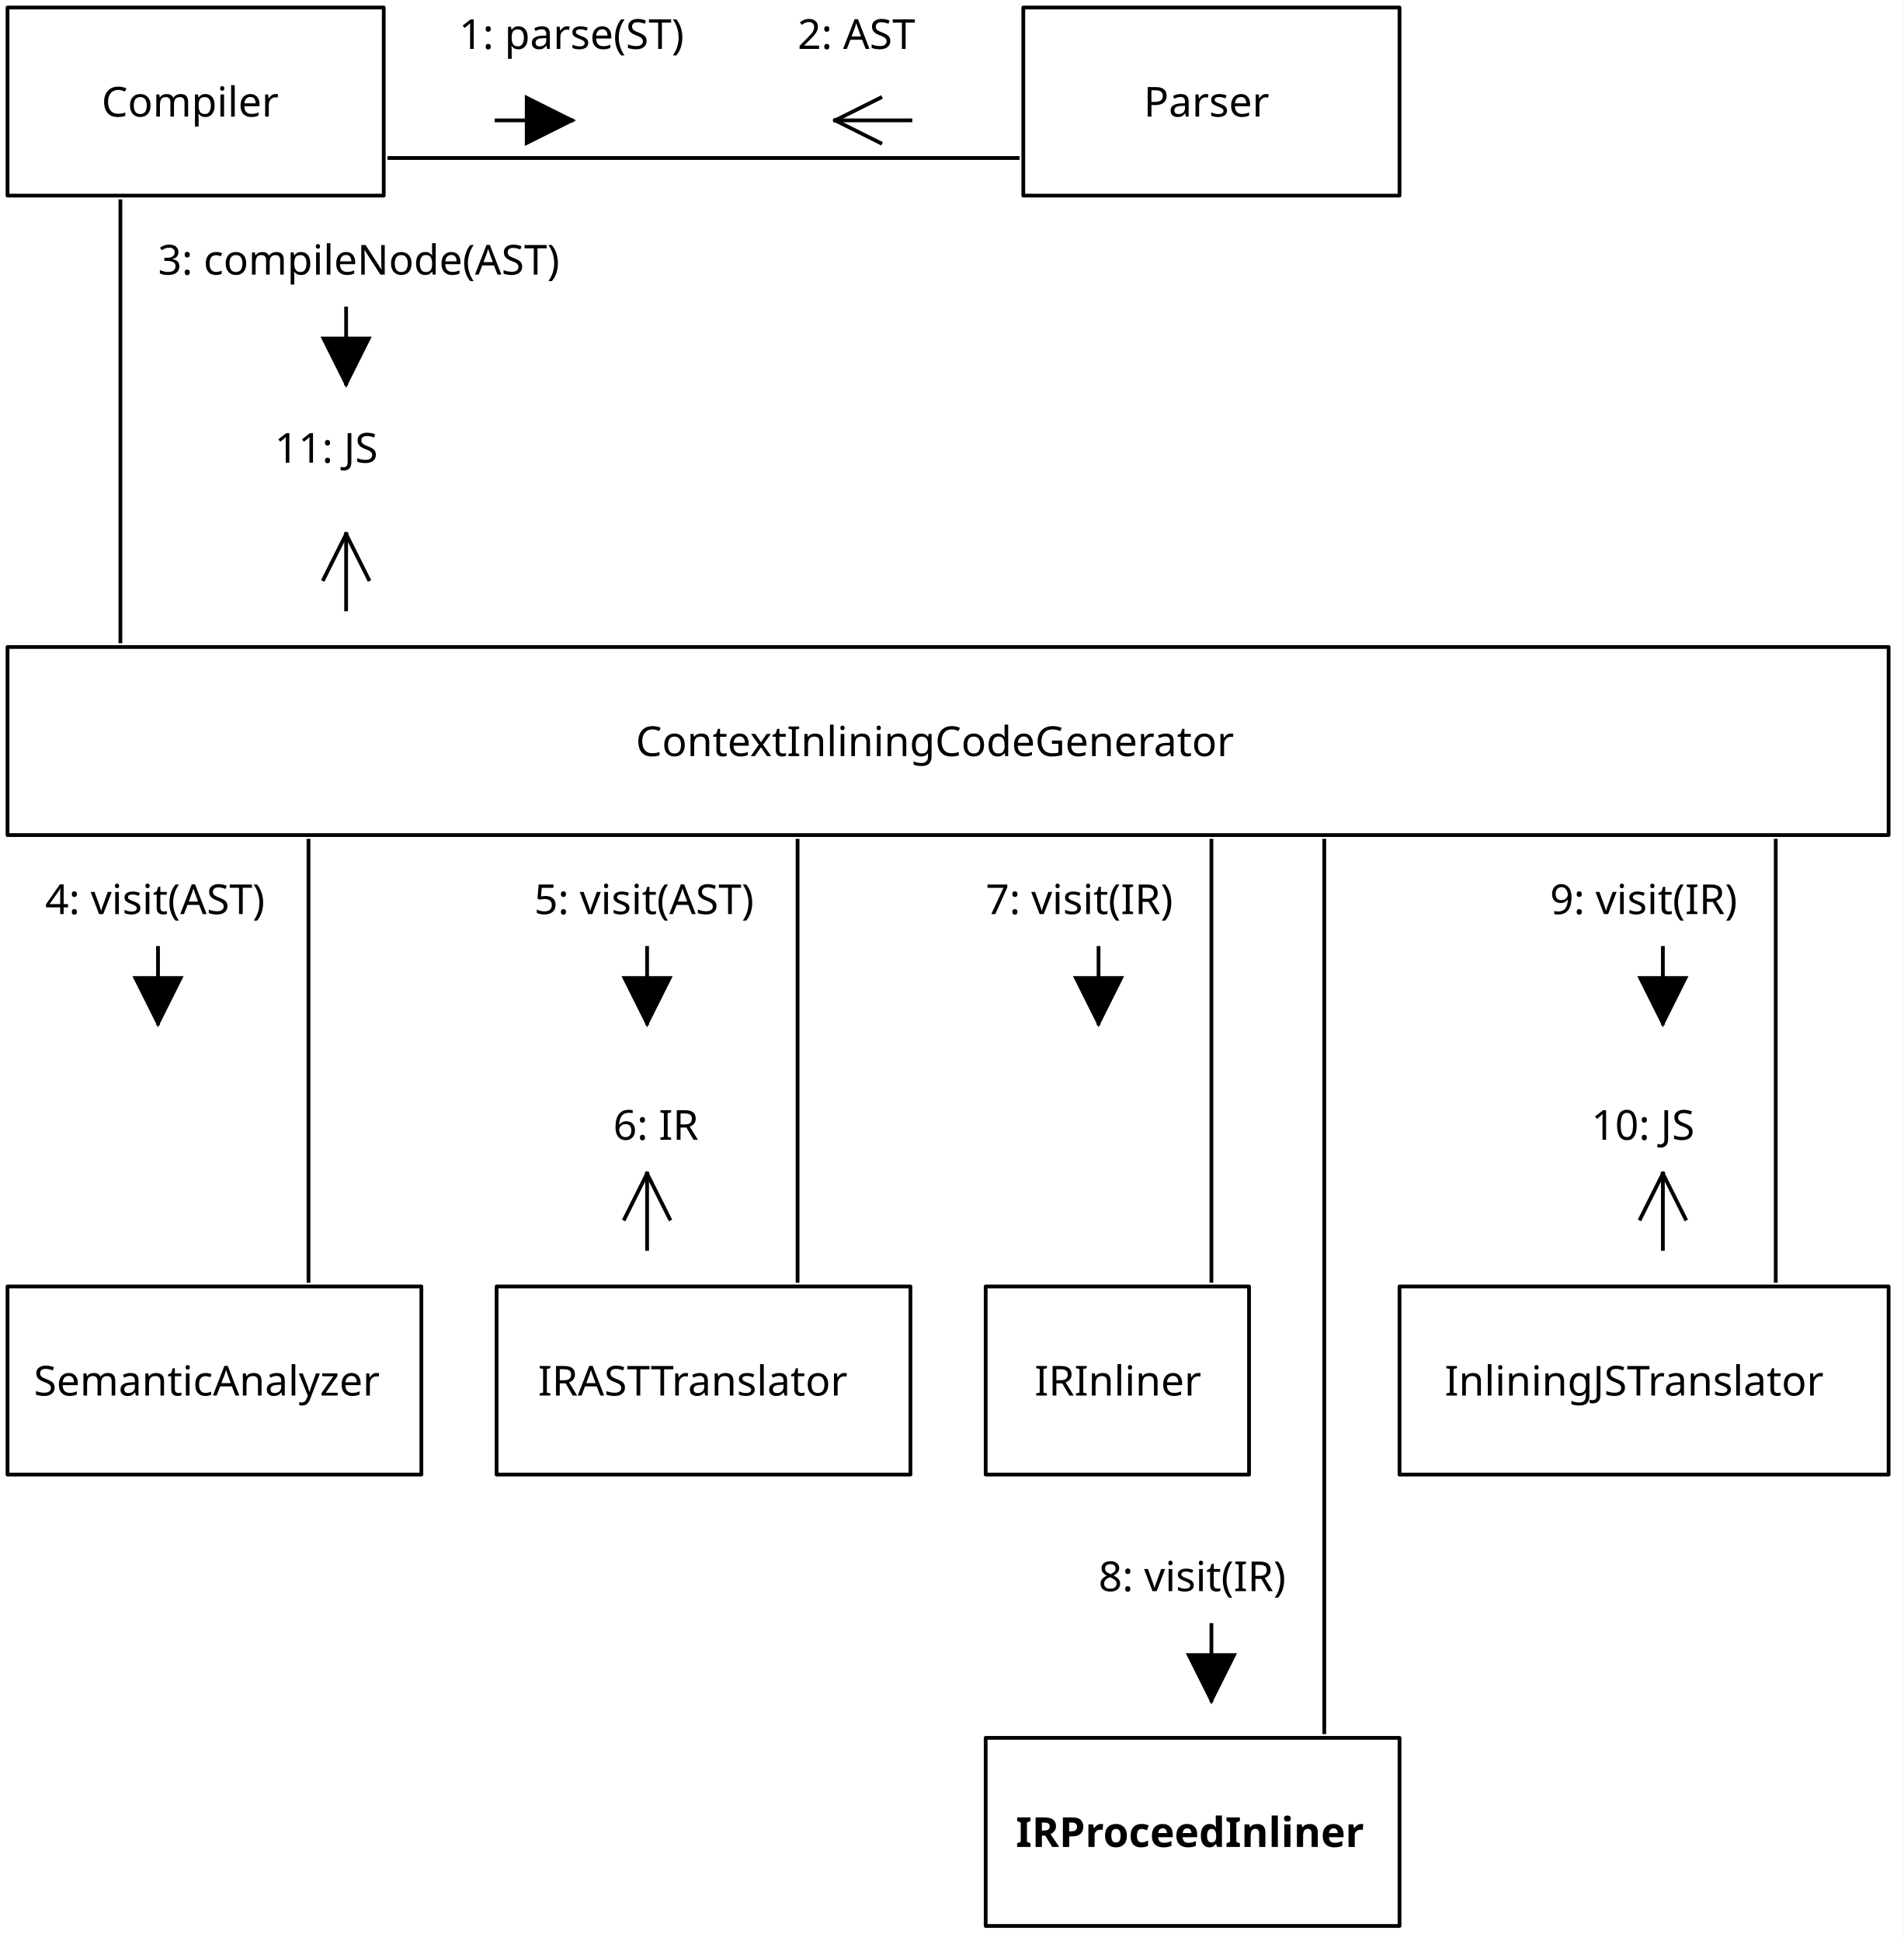
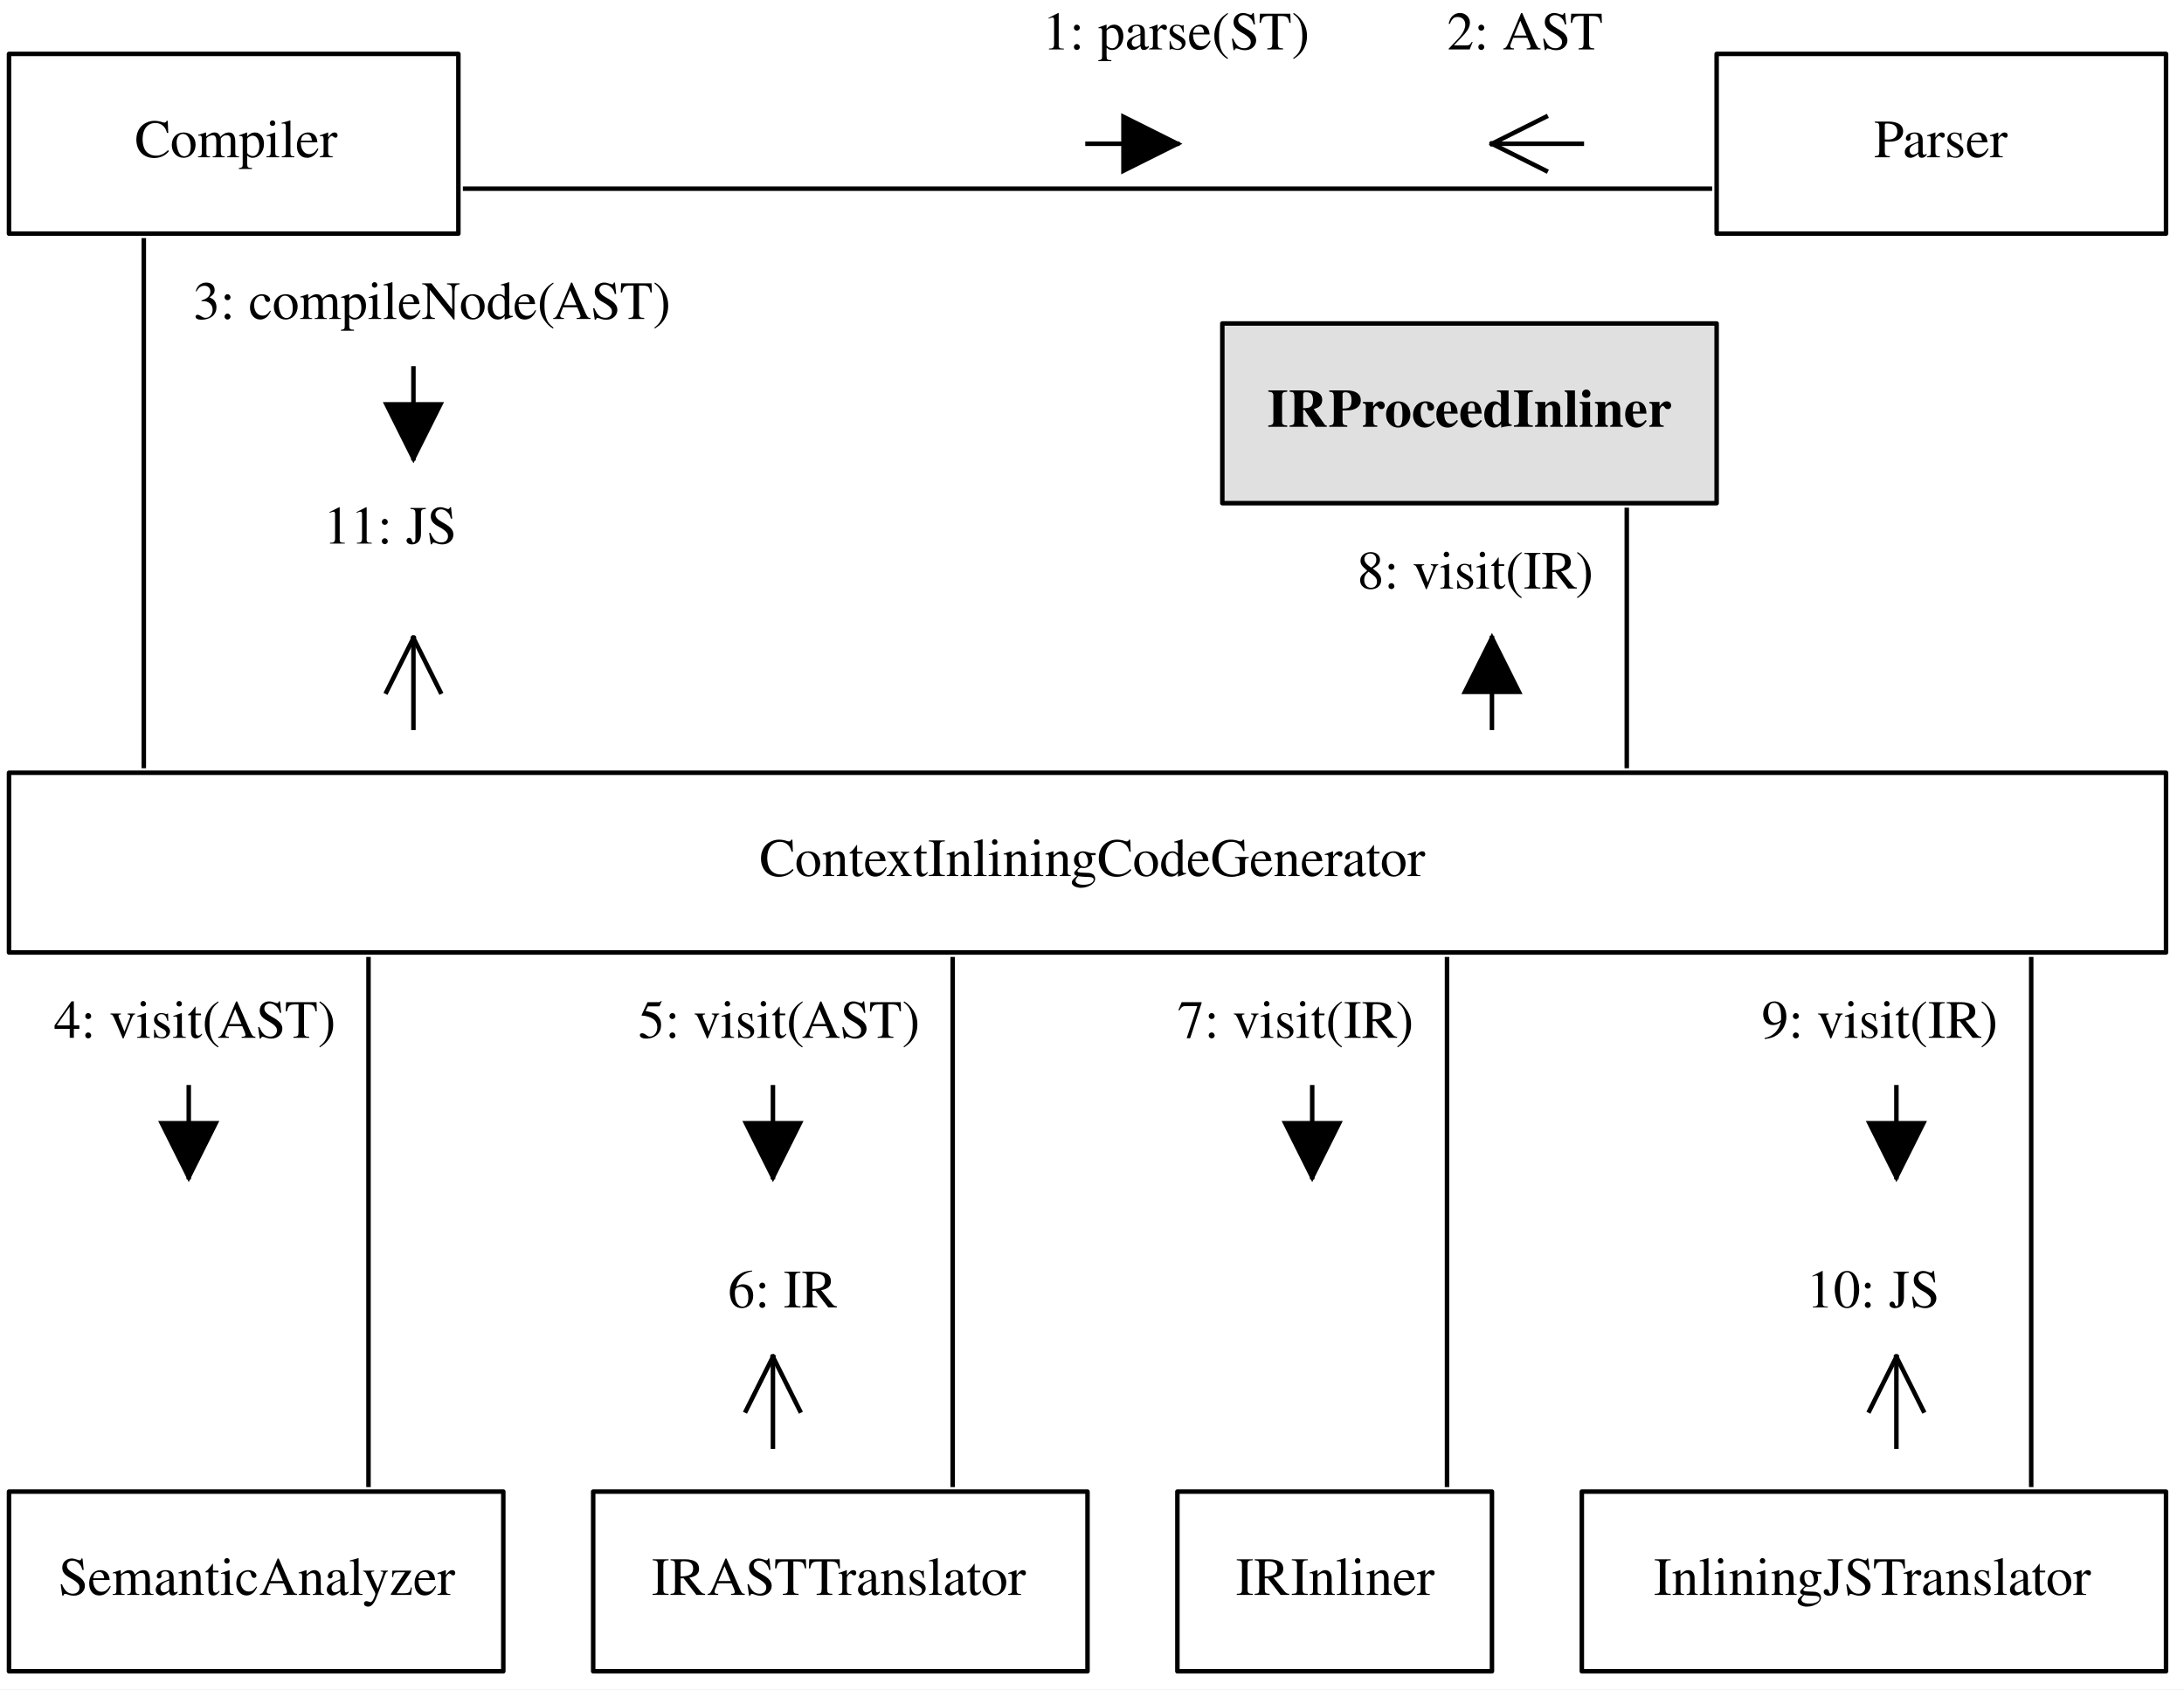
- <svg xmlns="http://www.w3.org/2000/svg" fill-opacity="0" color-rendering="auto" color-interpolation="auto" stroke="rgb(0,0,0)" text-rendering="auto" stroke-linecap="square" width="506" stroke-miterlimit="10" stroke-opacity="0" shape-rendering="auto" fill="rgb(0,0,0)" stroke-dasharray="none" font-weight="normal" stroke-width="1" height="516" font-family="'Dialog'" font-style="normal" stroke-linejoin="miter" font-size="12" stroke-dashoffset="0" image-rendering="auto" id="svg4417" version="1.1">
+ <svg xmlns="http://www.w3.org/2000/svg" fill-opacity="0" color-rendering="auto" color-interpolation="auto" stroke="rgb(0,0,0)" text-rendering="auto" stroke-linecap="square" width="486" stroke-miterlimit="10" stroke-opacity="0" shape-rendering="auto" fill="rgb(0,0,0)" stroke-dasharray="none" font-weight="normal" stroke-width="1" height="376" font-family="'Dialog'" font-style="normal" stroke-linejoin="miter" font-size="12" stroke-dashoffset="0" image-rendering="auto" id="svg5326" version="1.1">
  <defs id="genericDefs">
    <defs id="defs1">
      <clipPath id="clipPath1" clipPathUnits="userSpaceOnUse">
-         <path id="path4424" d="M-7 -7 L111 -7 L111 61 L-7 61 L-7 -7 Z" />
+         <path id="path5333" d="M-7 -7 L111 -7 L111 51 L-7 51 L-7 -7 Z" />
      </clipPath>
      <clipPath id="clipPath2" clipPathUnits="userSpaceOnUse">
-         <path id="path4427" d="M0 0 L100 0 L100 50 L0 50 L0 0 Z" />
+         <path id="path5336" d="M0 0 L100 0 L100 40 L0 40 L0 0 Z" />
      </clipPath>
      <clipPath id="clipPath3" clipPathUnits="userSpaceOnUse">
-         <path id="path4430" d="M-7 -7 L71 -7 L71 71 L-7 71 L-7 -7 Z" />
+         <path id="path5339" d="M-7 -7 L71 -7 L71 71 L-7 71 L-7 -7 Z" />
      </clipPath>
      <clipPath id="clipPath4" clipPathUnits="userSpaceOnUse">
-         <path id="path4433" d="M-27 -27 L51 -27 L51 51 L-27 51 L-27 -27 Z" />
+         <path id="path5342" d="M-27 -27 L51 -27 L51 51 L-27 51 L-27 -27 Z" />
      </clipPath>
      <clipPath id="clipPath5" clipPathUnits="userSpaceOnUse">
-         <path id="path4436" d="M-7 -7 L511 -7 L511 61 L-7 61 L-7 -7 Z" />
+         <path id="path5345" d="M-7 -7 L491 -7 L491 51 L-7 51 L-7 -7 Z" />
      </clipPath>
      <clipPath id="clipPath6" clipPathUnits="userSpaceOnUse">
-         <path id="path4439" d="M0 0 L500 0 L500 50 L0 50 L0 0 Z" />
+         <path id="path5348" d="M0 0 L480 0 L480 40 L0 40 L0 0 Z" />
      </clipPath>
      <clipPath id="clipPath7" clipPathUnits="userSpaceOnUse">
-         <path id="path4442" d="M-7 -7 L121 -7 L121 61 L-7 61 L-7 -7 Z" />
+         <path id="path5351" d="M-7 -7 L121 -7 L121 51 L-7 51 L-7 -7 Z" />
      </clipPath>
      <clipPath id="clipPath8" clipPathUnits="userSpaceOnUse">
-         <path id="path4445" d="M0 0 L110 0 L110 50 L0 50 L0 0 Z" />
+         <path id="path5354" d="M0 0 L110 0 L110 40 L0 40 L0 0 Z" />
      </clipPath>
      <clipPath id="clipPath9" clipPathUnits="userSpaceOnUse">
-         <path id="path4448" d="M-7 -7 L81 -7 L81 61 L-7 61 L-7 -7 Z" />
+         <path id="path5357" d="M-7 -7 L81 -7 L81 51 L-7 51 L-7 -7 Z" />
      </clipPath>
      <clipPath id="clipPath10" clipPathUnits="userSpaceOnUse">
-         <path id="path4451" d="M0 0 L70 0 L70 50 L0 50 L0 0 Z" />
+         <path id="path5360" d="M0 0 L70 0 L70 40 L0 40 L0 0 Z" />
      </clipPath>
      <clipPath id="clipPath11" clipPathUnits="userSpaceOnUse">
-         <path id="path4454" d="M-7 -7 L141 -7 L141 61 L-7 61 L-7 -7 Z" />
+         <path id="path5363" d="M-7 -7 L141 -7 L141 51 L-7 51 L-7 -7 Z" />
      </clipPath>
      <clipPath id="clipPath12" clipPathUnits="userSpaceOnUse">
-         <path id="path4457" d="M0 0 L130 0 L130 50 L0 50 L0 0 Z" />
+         <path id="path5366" d="M0 0 L130 0 L130 40 L0 40 L0 0 Z" />
      </clipPath>
      <clipPath id="clipPath13" clipPathUnits="userSpaceOnUse">
-         <path id="path4460" d="M-84 -14 L168 -14 L168 28 L-84 28 L-84 -14 Z" />
+         <path id="path5369" d="M-80 -12 L160 -12 L160 24 L-80 24 L-80 -12 Z" />
      </clipPath>
      <clipPath id="clipPath14" clipPathUnits="userSpaceOnUse">
-         <path id="path4463" d="M-55 -14 L110 -14 L110 28 L-55 28 L-55 -14 Z" />
+         <path id="path5372" d="M-56 -12 L112 -12 L112 24 L-56 24 L-56 -12 Z" />
      </clipPath>
      <clipPath id="clipPath15" clipPathUnits="userSpaceOnUse">
-         <path id="path4466" d="M-132 -14 L264 -14 L264 28 L-132 28 L-132 -14 Z" />
+         <path id="path5375" d="M-128 -12 L256 -12 L256 24 L-128 24 L-128 -12 Z" />
      </clipPath>
      <clipPath id="clipPath16" clipPathUnits="userSpaceOnUse">
-         <path id="path4469" d="M-45 -14 L90 -14 L90 28 L-45 28 L-45 -14 Z" />
+         <path id="path5378" d="M-84 -12 L168 -12 L168 24 L-84 24 L-84 -12 Z" />
      </clipPath>
      <clipPath id="clipPath17" clipPathUnits="userSpaceOnUse">
-         <path id="path4472" d="M-73 -14 L146 -14 L146 28 L-73 28 L-73 -14 Z" />
+         <path id="path5381" d="M-45 -12 L90 -12 L90 24 L-45 24 L-45 -12 Z" />
      </clipPath>
      <clipPath id="clipPath18" clipPathUnits="userSpaceOnUse">
-         <path id="path4475" d="M-51 -14 L102 -14 L102 28 L-51 28 L-51 -14 Z" />
+         <path id="path5384" d="M-73 -12 L146 -12 L146 24 L-73 24 L-73 -12 Z" />
      </clipPath>
      <clipPath id="clipPath19" clipPathUnits="userSpaceOnUse">
-         <path id="path4478" d="M0 0 L272 0 L272 104 L0 104 L0 0 Z" />
+         <path id="path5387" d="M-50 -12 L100 -12 L100 24 L-50 24 L-50 -12 Z" />
      </clipPath>
      <clipPath id="clipPath20" clipPathUnits="userSpaceOnUse">
-         <path id="path4481" d="M0 0 L104 0 L104 222 L0 222 L0 0 Z" />
+         <path id="path5390" d="M0 0 L382 0 L382 104 L0 104 L0 0 Z" />
      </clipPath>
      <clipPath id="clipPath21" clipPathUnits="userSpaceOnUse">
-         <path id="path4484" d="M0 0 L104 0 L104 342 L0 342 L0 0 Z" />
+         <path id="path5393" d="M0 0 L104 0 L104 222 L0 222 L0 0 Z" />
+       </clipPath>
+       <clipPath id="clipPath22" clipPathUnits="userSpaceOnUse">
+         <path id="path5396" d="M0 0 L104 0 L104 162 L0 162 L0 0 Z" />
      </clipPath>
    </defs>
  </defs>
-   <g style="fill:#ffffff;fill-opacity:1;stroke:#ffffff;stroke-opacity:1" id="g4486" text-rendering="geometricPrecision">
-     <rect style="stroke:none" id="rect4488" y="0" height="516" width="506" x="0" />
-   </g>
-   <g style="font-size:11px;fill:#ffffff;fill-opacity:1;stroke:#ffffff;stroke-opacity:1;font-family:sans-serif" id="g4490" text-rendering="geometricPrecision" transform="translate(2,2)" font-size="11">
-     <rect style="stroke:none" id="rect4492" clip-path="url(#clipPath1)" y="0" height="50" width="100" x="0" />
-   </g>
-   <g style="font-size:11px;fill:#000000;fill-opacity:1;stroke:#000000;stroke-linecap:butt;stroke-linejoin:round;stroke-miterlimit:0;stroke-opacity:1;font-family:sans-serif" id="g4494" stroke-miterlimit="0" text-rendering="geometricPrecision" transform="translate(2,2)" font-size="11">
-     <rect style="fill:none" id="rect4496" clip-path="url(#clipPath1)" y="0" height="50" width="100" x="0" />
-   </g>
-   <g style="font-size:11px;fill:#000000;fill-opacity:1;stroke:#000000;stroke-opacity:1;font-family:sans-serif" id="g4498" text-rendering="geometricPrecision" transform="translate(2,2)" font-size="11">
-     <text style="stroke:none" id="text4500" clip-path="url(#clipPath2)" y="29" xml:space="preserve" x="25">Compiler</text>
-   </g>
-   <g style="font-size:11px;fill:#ffffff;fill-opacity:1;stroke:#ffffff;stroke-opacity:1;font-family:sans-serif" id="g4502" text-rendering="geometricPrecision" transform="translate(272,2)" font-size="11">
-     <rect style="stroke:none" id="rect4504" clip-path="url(#clipPath1)" y="0" height="50" width="100" x="0" />
-   </g>
-   <g style="font-size:11px;fill:#000000;fill-opacity:1;stroke:#000000;stroke-linecap:butt;stroke-linejoin:round;stroke-miterlimit:0;stroke-opacity:1;font-family:sans-serif" id="g4506" stroke-miterlimit="0" text-rendering="geometricPrecision" transform="translate(272,2)" font-size="11">
-     <rect style="fill:none" id="rect4508" clip-path="url(#clipPath1)" y="0" height="50" width="100" x="0" />
-   </g>
-   <g style="font-size:11px;fill:#000000;fill-opacity:1;stroke:#000000;stroke-opacity:1;font-family:sans-serif" id="g4510" text-rendering="geometricPrecision" transform="translate(272,2)" font-size="11">
-     <text style="stroke:none" id="text4512" clip-path="url(#clipPath2)" y="29" xml:space="preserve" x="32">Parser</text>
-   </g>
-   <g style="font-size:11px;fill:#000000;fill-opacity:1;stroke:#000000;stroke-opacity:1;font-family:sans-serif" id="g4514" text-rendering="geometricPrecision" transform="translate(222,22)" font-size="11">
-     <line style="fill:none" id="line4516" y1="10" x2="20" clip-path="url(#clipPath4)" x1="0" y2="10" />
-     <line style="fill:none" id="line4518" y1="10" x2="12" clip-path="url(#clipPath4)" x1="0" y2="16" />
-     <line style="fill:none" id="line4520" y1="10" x2="12" clip-path="url(#clipPath4)" x1="0" y2="4" />
-   </g>
-   <g style="font-size:11px;fill:#ffffff;fill-opacity:1;stroke:#ffffff;stroke-opacity:1;font-family:sans-serif" id="g4522" text-rendering="geometricPrecision" transform="translate(2,172)" font-size="11">
-     <rect style="stroke:none" id="rect4524" clip-path="url(#clipPath5)" y="0" height="50" width="500" x="0" />
-   </g>
-   <g style="font-size:11px;fill:#000000;fill-opacity:1;stroke:#000000;stroke-linecap:butt;stroke-linejoin:round;stroke-miterlimit:0;stroke-opacity:1;font-family:sans-serif" id="g4526" stroke-miterlimit="0" text-rendering="geometricPrecision" transform="translate(2,172)" font-size="11">
-     <rect style="fill:none" id="rect4528" clip-path="url(#clipPath5)" y="0" height="50" width="500" x="0" />
-   </g>
-   <g style="font-size:11px;fill:#000000;fill-opacity:1;stroke:#000000;stroke-opacity:1;font-family:sans-serif" id="g4530" text-rendering="geometricPrecision" transform="translate(2,172)" font-size="11">
-     <text style="stroke:none" id="text4532" clip-path="url(#clipPath6)" y="29" xml:space="preserve" x="167">ContextInliningCodeGenerator</text>
-   </g>
-   <g style="font-size:11px;fill:#ffffff;fill-opacity:1;stroke:#ffffff;stroke-opacity:1;font-family:sans-serif" id="g4534" text-rendering="geometricPrecision" transform="translate(2,342)" font-size="11">
-     <rect style="stroke:none" id="rect4536" clip-path="url(#clipPath7)" y="0" height="50" width="110" x="0" />
-   </g>
-   <g style="font-size:11px;fill:#000000;fill-opacity:1;stroke:#000000;stroke-linecap:butt;stroke-linejoin:round;stroke-miterlimit:0;stroke-opacity:1;font-family:sans-serif" id="g4538" stroke-miterlimit="0" text-rendering="geometricPrecision" transform="translate(2,342)" font-size="11">
-     <rect style="fill:none" id="rect4540" clip-path="url(#clipPath7)" y="0" height="50" width="110" x="0" />
-   </g>
-   <g style="font-size:11px;fill:#000000;fill-opacity:1;stroke:#000000;stroke-opacity:1;font-family:sans-serif" id="g4542" text-rendering="geometricPrecision" transform="translate(2,342)" font-size="11">
-     <text style="stroke:none" id="text4544" clip-path="url(#clipPath8)" y="29" xml:space="preserve" x="7">SemanticAnalyzer</text>
-   </g>
-   <g style="font-size:11px;fill:#ffffff;fill-opacity:1;stroke:#ffffff;stroke-opacity:1;font-family:sans-serif" id="g4546" text-rendering="geometricPrecision" transform="translate(132,342)" font-size="11">
-     <rect style="stroke:none" id="rect4548" clip-path="url(#clipPath7)" y="0" height="50" width="110" x="0" />
-   </g>
-   <g style="font-size:11px;fill:#000000;fill-opacity:1;stroke:#000000;stroke-linecap:butt;stroke-linejoin:round;stroke-miterlimit:0;stroke-opacity:1;font-family:sans-serif" id="g4550" stroke-miterlimit="0" text-rendering="geometricPrecision" transform="translate(132,342)" font-size="11">
-     <rect style="fill:none" id="rect4552" clip-path="url(#clipPath7)" y="0" height="50" width="110" x="0" />
-   </g>
-   <g style="font-size:11px;fill:#000000;fill-opacity:1;stroke:#000000;stroke-opacity:1;font-family:sans-serif" id="g4554" text-rendering="geometricPrecision" transform="translate(132,342)" font-size="11">
-     <text style="stroke:none" id="text4556" clip-path="url(#clipPath8)" y="29" xml:space="preserve" x="11">IRASTTranslator</text>
-   </g>
-   <g style="font-size:11px;fill:#000000;fill-opacity:1;stroke:#000000;stroke-opacity:1;font-family:sans-serif" id="g4558" text-rendering="geometricPrecision" transform="translate(162,312)" font-size="11">
-     <line style="fill:none" id="line4560" y1="0" x2="10" clip-path="url(#clipPath4)" x1="10" y2="20" />
-     <line style="fill:none" id="line4562" y1="0" x2="4" clip-path="url(#clipPath4)" x1="10" y2="12" />
-     <line style="fill:none" id="line4564" y1="0" x2="16" clip-path="url(#clipPath4)" x1="10" y2="12" />
-   </g>
-   <g style="font-size:11px;fill:#ffffff;fill-opacity:1;stroke:#ffffff;stroke-opacity:1;font-family:sans-serif" id="g4566" text-rendering="geometricPrecision" transform="translate(262,342)" font-size="11">
-     <rect style="stroke:none" id="rect4568" clip-path="url(#clipPath9)" y="0" height="50" width="70" x="0" />
-   </g>
-   <g style="font-size:11px;fill:#000000;fill-opacity:1;stroke:#000000;stroke-linecap:butt;stroke-linejoin:round;stroke-miterlimit:0;stroke-opacity:1;font-family:sans-serif" id="g4570" stroke-miterlimit="0" text-rendering="geometricPrecision" transform="translate(262,342)" font-size="11">
-     <rect style="fill:none" id="rect4572" clip-path="url(#clipPath9)" y="0" height="50" width="70" x="0" />
-   </g>
-   <g style="font-size:11px;fill:#000000;fill-opacity:1;stroke:#000000;stroke-opacity:1;font-family:sans-serif" id="g4574" text-rendering="geometricPrecision" transform="translate(262,342)" font-size="11">
-     <text style="stroke:none" id="text4576" clip-path="url(#clipPath10)" y="29" xml:space="preserve" x="13">IRInliner</text>
-   </g>
-   <g style="font-size:11px;font-weight:bold;fill:#ffffff;fill-opacity:1;stroke:#ffffff;stroke-opacity:1;font-family:sans-serif" id="g4578" font-weight="bold" text-rendering="geometricPrecision" transform="translate(262,462)" font-size="11">
-     <rect style="stroke:none" id="rect4580" clip-path="url(#clipPath7)" y="0" height="50" width="110" x="0" />
-   </g>
-   <g style="font-size:11px;font-weight:bold;fill:#000000;fill-opacity:1;stroke:#000000;stroke-linecap:butt;stroke-linejoin:round;stroke-miterlimit:0;stroke-opacity:1;font-family:sans-serif" id="g4582" stroke-miterlimit="0" font-weight="bold" text-rendering="geometricPrecision" transform="translate(262,462)" font-size="11">
-     <rect style="fill:none" id="rect4584" clip-path="url(#clipPath7)" y="0" height="50" width="110" x="0" />
-   </g>
-   <g style="font-size:11px;font-weight:bold;fill:#000000;fill-opacity:1;stroke:#000000;stroke-opacity:1;font-family:sans-serif" id="g4586" font-weight="bold" text-rendering="geometricPrecision" transform="translate(262,462)" font-size="11">
-     <text style="stroke:none" id="text4588" clip-path="url(#clipPath8)" y="29" xml:space="preserve" x="8">IRProceedInliner</text>
-   </g>
-   <g style="font-size:11px;fill:#ffffff;fill-opacity:1;stroke:#ffffff;stroke-opacity:1;font-family:sans-serif" id="g4590" text-rendering="geometricPrecision" transform="translate(372,342)" font-size="11">
-     <rect style="stroke:none" id="rect4592" clip-path="url(#clipPath11)" y="0" height="50" width="130" x="0" />
-   </g>
-   <g style="font-size:11px;fill:#000000;fill-opacity:1;stroke:#000000;stroke-linecap:butt;stroke-linejoin:round;stroke-miterlimit:0;stroke-opacity:1;font-family:sans-serif" id="g4594" stroke-miterlimit="0" text-rendering="geometricPrecision" transform="translate(372,342)" font-size="11">
-     <rect style="fill:none" id="rect4596" clip-path="url(#clipPath11)" y="0" height="50" width="130" x="0" />
-   </g>
-   <g style="font-size:11px;fill:#000000;fill-opacity:1;stroke:#000000;stroke-opacity:1;font-family:sans-serif" id="g4598" text-rendering="geometricPrecision" transform="translate(372,342)" font-size="11">
-     <text style="stroke:none" id="text4600" clip-path="url(#clipPath12)" y="29" xml:space="preserve" x="12">InliningJSTranslator</text>
-   </g>
-   <g style="font-size:11px;fill:#000000;fill-opacity:1;stroke:#000000;stroke-opacity:1;font-family:sans-serif" id="g4602" text-rendering="geometricPrecision" transform="translate(432,312)" font-size="11">
-     <line style="fill:none" id="line4604" y1="0" x2="10" clip-path="url(#clipPath4)" x1="10" y2="20" />
-     <line style="fill:none" id="line4606" y1="0" x2="4" clip-path="url(#clipPath4)" x1="10" y2="12" />
-     <line style="fill:none" id="line4608" y1="0" x2="16" clip-path="url(#clipPath4)" x1="10" y2="12" />
-   </g>
-   <g style="font-size:11px;fill:#000000;fill-opacity:1;stroke:#000000;stroke-opacity:1;font-family:sans-serif" id="g4610" text-rendering="geometricPrecision" transform="translate(82,142)" font-size="11">
-     <line style="fill:none" id="line4612" y1="0" x2="10" clip-path="url(#clipPath4)" x1="10" y2="20" />
-     <line style="fill:none" id="line4614" y1="0" x2="4" clip-path="url(#clipPath4)" x1="10" y2="12" />
-     <line style="fill:none" id="line4616" y1="0" x2="16" clip-path="url(#clipPath4)" x1="10" y2="12" />
-   </g>
-   <g style="font-size:11px;fill:#000000;fill-opacity:1;stroke:#000000;stroke-opacity:1;font-family:sans-serif" id="g4618" text-rendering="geometricPrecision" transform="translate(132,22)" font-size="11">
-     <line style="fill:none" id="line4620" y1="10" x2="0" clip-path="url(#clipPath4)" x1="20" y2="10" />
-     <polygon style="stroke:none" id="polygon4622" clip-path="url(#clipPath4)" points="8,16 20,10 8,4 " />
-     <polygon style="fill:none" id="polygon4624" clip-path="url(#clipPath4)" points="8,16 20,10 8,4 " />
-   </g>
-   <g style="font-size:11px;fill:#000000;fill-opacity:1;stroke:#000000;stroke-opacity:1;font-family:sans-serif" id="g4626" text-rendering="geometricPrecision" transform="translate(82,82)" font-size="11">
-     <line style="fill:none" id="line4628" y1="20" x2="10" clip-path="url(#clipPath4)" x1="10" y2="0" />
-     <polygon style="stroke:none" id="polygon4630" clip-path="url(#clipPath4)" points="4,8 10,20 16,8 " />
-     <polygon style="fill:none" id="polygon4632" clip-path="url(#clipPath4)" points="4,8 10,20 16,8 " />
-   </g>
-   <g style="font-size:11px;fill:#000000;fill-opacity:1;stroke:#000000;stroke-opacity:1;font-family:sans-serif" id="g4634" text-rendering="geometricPrecision" transform="translate(32,252)" font-size="11">
-     <line style="fill:none" id="line4636" y1="20" x2="10" clip-path="url(#clipPath4)" x1="10" y2="0" />
-     <polygon style="stroke:none" id="polygon4638" clip-path="url(#clipPath4)" points="4,8 10,20 16,8 " />
-     <polygon style="fill:none" id="polygon4640" clip-path="url(#clipPath4)" points="4,8 10,20 16,8 " />
-   </g>
-   <g style="font-size:11px;fill:#000000;fill-opacity:1;stroke:#000000;stroke-opacity:1;font-family:sans-serif" id="g4642" text-rendering="geometricPrecision" transform="translate(162,252)" font-size="11">
-     <line style="fill:none" id="line4644" y1="20" x2="10" clip-path="url(#clipPath4)" x1="10" y2="0" />
-     <polygon style="stroke:none" id="polygon4646" clip-path="url(#clipPath4)" points="4,8 10,20 16,8 " />
-     <polygon style="fill:none" id="polygon4648" clip-path="url(#clipPath4)" points="4,8 10,20 16,8 " />
-   </g>
-   <g style="font-size:11px;fill:#000000;fill-opacity:1;stroke:#000000;stroke-opacity:1;font-family:sans-serif" id="g4650" text-rendering="geometricPrecision" transform="translate(282,252)" font-size="11">
-     <line style="fill:none" id="line4652" y1="20" x2="10" clip-path="url(#clipPath4)" x1="10" y2="0" />
-     <polygon style="stroke:none" id="polygon4654" clip-path="url(#clipPath4)" points="4,8 10,20 16,8 " />
-     <polygon style="fill:none" id="polygon4656" clip-path="url(#clipPath4)" points="4,8 10,20 16,8 " />
-   </g>
-   <g style="font-size:11px;fill:#000000;fill-opacity:1;stroke:#000000;stroke-opacity:1;font-family:sans-serif" id="g4658" text-rendering="geometricPrecision" transform="translate(312,432)" font-size="11">
-     <line style="fill:none" id="line4660" y1="20" x2="10" clip-path="url(#clipPath4)" x1="10" y2="0" />
-     <polygon style="stroke:none" id="polygon4662" clip-path="url(#clipPath4)" points="4,8 10,20 16,8 " />
-     <polygon style="fill:none" id="polygon4664" clip-path="url(#clipPath4)" points="4,8 10,20 16,8 " />
-   </g>
-   <g style="font-size:11px;fill:#000000;fill-opacity:1;stroke:#000000;stroke-opacity:1;font-family:sans-serif" id="g4666" text-rendering="geometricPrecision" transform="translate(432,252)" font-size="11">
-     <line style="fill:none" id="line4668" y1="20" x2="10" clip-path="url(#clipPath4)" x1="10" y2="0" />
-     <polygon style="stroke:none" id="polygon4670" clip-path="url(#clipPath4)" points="4,8 10,20 16,8 " />
-     <polygon style="fill:none" id="polygon4672" clip-path="url(#clipPath4)" points="4,8 10,20 16,8 " />
-   </g>
-   <g style="font-size:11px;fill:#000000;fill-opacity:1;stroke:#000000;stroke-opacity:1;font-family:sans-serif" id="g4674" text-rendering="geometricPrecision" transform="translate(112,2)" font-size="11">
-     <text style="stroke:none" id="text4676" clip-path="url(#clipPath13)" y="11" xml:space="preserve" x="10">1: parse(ST)</text>
-   </g>
-   <g style="font-size:11px;fill:#000000;fill-opacity:1;stroke:#000000;stroke-opacity:1;font-family:sans-serif" id="g4678" text-rendering="geometricPrecision" transform="translate(202,2)" font-size="11">
-     <text style="stroke:none" id="text4680" clip-path="url(#clipPath14)" y="11" xml:space="preserve" x="10">2: AST</text>
-   </g>
-   <g style="font-size:11px;fill:#000000;fill-opacity:1;stroke:#000000;stroke-opacity:1;font-family:sans-serif" id="g4682" text-rendering="geometricPrecision" transform="translate(32,62)" font-size="11">
-     <text style="stroke:none" id="text4684" clip-path="url(#clipPath15)" y="11" xml:space="preserve" x="10">3: compileNode(AST)</text>
-   </g>
-   <g style="font-size:11px;fill:#000000;fill-opacity:1;stroke:#000000;stroke-opacity:1;font-family:sans-serif" id="g4686" text-rendering="geometricPrecision" transform="translate(2,232)" font-size="11">
-     <text style="stroke:none" id="text4688" clip-path="url(#clipPath13)" y="11" xml:space="preserve" x="10">4: visit(AST)</text>
-   </g>
-   <g style="font-size:11px;fill:#000000;fill-opacity:1;stroke:#000000;stroke-opacity:1;font-family:sans-serif" id="g4690" text-rendering="geometricPrecision" transform="translate(132,232)" font-size="11">
-     <text style="stroke:none" id="text4692" clip-path="url(#clipPath13)" y="11" xml:space="preserve" x="10">5: visit(AST)</text>
-   </g>
-   <g style="font-size:11px;fill:#000000;fill-opacity:1;stroke:#000000;stroke-opacity:1;font-family:sans-serif" id="g4694" text-rendering="geometricPrecision" transform="translate(152,292)" font-size="11">
-     <text style="stroke:none" id="text4696" clip-path="url(#clipPath16)" y="11" xml:space="preserve" x="11">6: IR</text>
-   </g>
-   <g style="font-size:11px;fill:#000000;fill-opacity:1;stroke:#000000;stroke-opacity:1;font-family:sans-serif" id="g4698" text-rendering="geometricPrecision" transform="translate(252,232)" font-size="11">
-     <text style="stroke:none" id="text4700" clip-path="url(#clipPath17)" y="11" xml:space="preserve" x="10">7: visit(IR)</text>
-   </g>
-   <g style="font-size:11px;fill:#000000;fill-opacity:1;stroke:#000000;stroke-opacity:1;font-family:sans-serif" id="g4702" text-rendering="geometricPrecision" transform="translate(282,412)" font-size="11">
-     <text style="stroke:none" id="text4704" clip-path="url(#clipPath17)" y="11" xml:space="preserve" x="10">8: visit(IR)</text>
-   </g>
-   <g style="font-size:11px;fill:#000000;fill-opacity:1;stroke:#000000;stroke-opacity:1;font-family:sans-serif" id="g4706" text-rendering="geometricPrecision" transform="translate(402,232)" font-size="11">
-     <text style="stroke:none" id="text4708" clip-path="url(#clipPath17)" y="11" xml:space="preserve" x="10">9: visit(IR)</text>
-   </g>
-   <g style="font-size:11px;fill:#000000;fill-opacity:1;stroke:#000000;stroke-opacity:1;font-family:sans-serif" id="g4710" text-rendering="geometricPrecision" transform="translate(412,292)" font-size="11">
-     <text style="stroke:none" id="text4712" clip-path="url(#clipPath18)" y="11" xml:space="preserve" x="11">10: JS</text>
-   </g>
-   <g style="font-size:11px;fill:#000000;fill-opacity:1;stroke:#000000;stroke-opacity:1;font-family:sans-serif" id="g4714" text-rendering="geometricPrecision" transform="translate(62,112)" font-size="11">
-     <text style="stroke:none" id="text4716" clip-path="url(#clipPath18)" y="11" xml:space="preserve" x="11">11: JS</text>
-   </g>
-   <g style="font-size:11px;fill:#000000;fill-opacity:1;stroke:#000000;stroke-linecap:butt;stroke-linejoin:round;stroke-opacity:1;font-family:sans-serif" id="g4718" text-rendering="geometricPrecision" transform="translate(53,-8)" font-size="11">
-     <line style="fill:none" id="line4720" y1="50" x2="218" clip-path="url(#clipPath19)" x1="50" y2="50" />
-   </g>
-   <g style="font-size:11px;fill:#000000;fill-opacity:1;stroke:#000000;stroke-linecap:butt;stroke-linejoin:round;stroke-opacity:1;font-family:sans-serif" id="g4722" text-rendering="geometricPrecision" transform="translate(-18,3)" font-size="11">
-     <line style="fill:none" id="line4724" y1="50" x2="50" clip-path="url(#clipPath20)" x1="50" y2="168" />
-   </g>
-   <g style="font-size:11px;fill:#000000;fill-opacity:1;stroke:#000000;stroke-linecap:butt;stroke-linejoin:round;stroke-opacity:1;font-family:sans-serif" id="g4726" text-rendering="geometricPrecision" transform="translate(32,173)" font-size="11">
-     <line style="fill:none" id="line4728" y1="50" x2="50" clip-path="url(#clipPath20)" x1="50" y2="168" />
-   </g>
-   <g style="font-size:11px;fill:#000000;fill-opacity:1;stroke:#000000;stroke-linecap:butt;stroke-linejoin:round;stroke-opacity:1;font-family:sans-serif" id="g4730" text-rendering="geometricPrecision" transform="translate(162,173)" font-size="11">
-     <line style="fill:none" id="line4732" y1="50" x2="50" clip-path="url(#clipPath20)" x1="50" y2="168" />
-   </g>
-   <g style="font-size:11px;fill:#000000;fill-opacity:1;stroke:#000000;stroke-linecap:butt;stroke-linejoin:round;stroke-opacity:1;font-family:sans-serif" id="g4734" text-rendering="geometricPrecision" transform="translate(272,173)" font-size="11">
-     <line style="fill:none" id="line4736" y1="50" x2="50" clip-path="url(#clipPath20)" x1="50" y2="168" />
-   </g>
-   <g style="font-size:11px;fill:#000000;fill-opacity:1;stroke:#000000;stroke-linecap:butt;stroke-linejoin:round;stroke-opacity:1;font-family:sans-serif" id="g4738" text-rendering="geometricPrecision" transform="translate(302,173)" font-size="11">
-     <line style="fill:none" id="line4740" y1="50" x2="50" clip-path="url(#clipPath21)" x1="50" y2="288" />
-   </g>
-   <g style="font-size:11px;fill:#000000;fill-opacity:1;stroke:#000000;stroke-linecap:butt;stroke-linejoin:round;stroke-opacity:1;font-family:sans-serif" id="g4742" text-rendering="geometricPrecision" transform="translate(422,173)" font-size="11">
-     <line style="fill:none" id="line4744" y1="50" x2="50" clip-path="url(#clipPath20)" x1="50" y2="168" />
+   <g style="fill:#ffffff;fill-opacity:1;stroke:#ffffff;stroke-opacity:1" id="g5398" text-rendering="geometricPrecision">
+     <rect style="stroke:none" id="rect5400" y="0" height="376" width="486" x="0" />
+   </g>
+   <g style="fill:#ffffff;fill-opacity:1;stroke:#ffffff;stroke-opacity:1;font-family:Times" id="g5402" text-rendering="geometricPrecision" transform="translate(2,12)">
+     <rect style="stroke:none" id="rect5404" clip-path="url(#clipPath1)" y="0" height="40" width="100" x="0" />
+   </g>
+   <g style="fill:#000000;fill-opacity:1;stroke:#000000;stroke-linecap:butt;stroke-linejoin:round;stroke-miterlimit:0;stroke-opacity:1;font-family:Times" id="g5406" stroke-miterlimit="0" text-rendering="geometricPrecision" transform="translate(2,12)">
+     <rect style="fill:none" id="rect5408" clip-path="url(#clipPath1)" y="0" height="40" width="100" x="0" />
+   </g>
+   <g style="fill:#000000;fill-opacity:1;stroke:#000000;stroke-opacity:1;font-family:Times" id="g5410" text-rendering="geometricPrecision" transform="translate(2,12)">
+     <text style="stroke:none" id="text5412" clip-path="url(#clipPath2)" y="23" xml:space="preserve" x="28">Compiler</text>
+   </g>
+   <g style="fill:#ffffff;fill-opacity:1;stroke:#ffffff;stroke-opacity:1;font-family:Times" id="g5414" text-rendering="geometricPrecision" transform="translate(382,12)">
+     <rect style="stroke:none" id="rect5416" clip-path="url(#clipPath1)" y="0" height="40" width="100" x="0" />
+   </g>
+   <g style="fill:#000000;fill-opacity:1;stroke:#000000;stroke-linecap:butt;stroke-linejoin:round;stroke-miterlimit:0;stroke-opacity:1;font-family:Times" id="g5418" stroke-miterlimit="0" text-rendering="geometricPrecision" transform="translate(382,12)">
+     <rect style="fill:none" id="rect5420" clip-path="url(#clipPath1)" y="0" height="40" width="100" x="0" />
+   </g>
+   <g style="fill:#000000;fill-opacity:1;stroke:#000000;stroke-opacity:1;font-family:Times" id="g5422" text-rendering="geometricPrecision" transform="translate(382,12)">
+     <text style="stroke:none" id="text5424" clip-path="url(#clipPath2)" y="23" xml:space="preserve" x="35">Parser</text>
+   </g>
+   <g style="fill:#000000;fill-opacity:1;stroke:#000000;stroke-opacity:1;font-family:Times" id="g5426" text-rendering="geometricPrecision" transform="translate(332,22)">
+     <line style="fill:none" id="line5428" y1="10" x2="20" clip-path="url(#clipPath4)" x1="0" y2="10" />
+     <line style="fill:none" id="line5430" y1="10" x2="12" clip-path="url(#clipPath4)" x1="0" y2="16" />
+     <line style="fill:none" id="line5432" y1="10" x2="12" clip-path="url(#clipPath4)" x1="0" y2="4" />
+   </g>
+   <g style="fill:#ffffff;fill-opacity:1;stroke:#ffffff;stroke-opacity:1;font-family:Times" id="g5434" text-rendering="geometricPrecision" transform="translate(2,172)">
+     <rect style="stroke:none" id="rect5436" clip-path="url(#clipPath5)" y="0" height="40" width="480" x="0" />
+   </g>
+   <g style="fill:#000000;fill-opacity:1;stroke:#000000;stroke-linecap:butt;stroke-linejoin:round;stroke-miterlimit:0;stroke-opacity:1;font-family:Times" id="g5438" stroke-miterlimit="0" text-rendering="geometricPrecision" transform="translate(2,172)">
+     <rect style="fill:none" id="rect5440" clip-path="url(#clipPath5)" y="0" height="40" width="480" x="0" />
+   </g>
+   <g style="fill:#000000;fill-opacity:1;stroke:#000000;stroke-opacity:1;font-family:Times" id="g5442" text-rendering="geometricPrecision" transform="translate(2,172)">
+     <text style="stroke:none" id="text5444" clip-path="url(#clipPath6)" y="23" xml:space="preserve" x="167">ContextInliningCodeGenerator</text>
+   </g>
+   <g style="fill:#ffffff;fill-opacity:1;stroke:#ffffff;stroke-opacity:1;font-family:Times" id="g5446" text-rendering="geometricPrecision" transform="translate(2,332)">
+     <rect style="stroke:none" id="rect5448" clip-path="url(#clipPath7)" y="0" height="40" width="110" x="0" />
+   </g>
+   <g style="fill:#000000;fill-opacity:1;stroke:#000000;stroke-linecap:butt;stroke-linejoin:round;stroke-miterlimit:0;stroke-opacity:1;font-family:Times" id="g5450" stroke-miterlimit="0" text-rendering="geometricPrecision" transform="translate(2,332)">
+     <rect style="fill:none" id="rect5452" clip-path="url(#clipPath7)" y="0" height="40" width="110" x="0" />
+   </g>
+   <g style="fill:#000000;fill-opacity:1;stroke:#000000;stroke-opacity:1;font-family:Times" id="g5454" text-rendering="geometricPrecision" transform="translate(2,332)">
+     <text style="stroke:none" id="text5456" clip-path="url(#clipPath8)" y="23" xml:space="preserve" x="11">SemanticAnalyzer</text>
+   </g>
+   <g style="fill:#ffffff;fill-opacity:1;stroke:#ffffff;stroke-opacity:1;font-family:Times" id="g5458" text-rendering="geometricPrecision" transform="translate(132,332)">
+     <rect style="stroke:none" id="rect5460" clip-path="url(#clipPath7)" y="0" height="40" width="110" x="0" />
+   </g>
+   <g style="fill:#000000;fill-opacity:1;stroke:#000000;stroke-linecap:butt;stroke-linejoin:round;stroke-miterlimit:0;stroke-opacity:1;font-family:Times" id="g5462" stroke-miterlimit="0" text-rendering="geometricPrecision" transform="translate(132,332)">
+     <rect style="fill:none" id="rect5464" clip-path="url(#clipPath7)" y="0" height="40" width="110" x="0" />
+   </g>
+   <g style="fill:#000000;fill-opacity:1;stroke:#000000;stroke-opacity:1;font-family:Times" id="g5466" text-rendering="geometricPrecision" transform="translate(132,332)">
+     <text style="stroke:none" id="text5468" clip-path="url(#clipPath8)" y="23" xml:space="preserve" x="13">IRASTTranslator</text>
+   </g>
+   <g style="fill:#000000;fill-opacity:1;stroke:#000000;stroke-opacity:1;font-family:Times" id="g5470" text-rendering="geometricPrecision" transform="translate(162,302)">
+     <line style="fill:none" id="line5472" y1="0" x2="10" clip-path="url(#clipPath4)" x1="10" y2="20" />
+     <line style="fill:none" id="line5474" y1="0" x2="4" clip-path="url(#clipPath4)" x1="10" y2="12" />
+     <line style="fill:none" id="line5476" y1="0" x2="16" clip-path="url(#clipPath4)" x1="10" y2="12" />
+   </g>
+   <g style="fill:#ffffff;fill-opacity:1;stroke:#ffffff;stroke-opacity:1;font-family:Times" id="g5478" text-rendering="geometricPrecision" transform="translate(262,332)">
+     <rect style="stroke:none" id="rect5480" clip-path="url(#clipPath9)" y="0" height="40" width="70" x="0" />
+   </g>
+   <g style="fill:#000000;fill-opacity:1;stroke:#000000;stroke-linecap:butt;stroke-linejoin:round;stroke-miterlimit:0;stroke-opacity:1;font-family:Times" id="g5482" stroke-miterlimit="0" text-rendering="geometricPrecision" transform="translate(262,332)">
+     <rect style="fill:none" id="rect5484" clip-path="url(#clipPath9)" y="0" height="40" width="70" x="0" />
+   </g>
+   <g style="fill:#000000;fill-opacity:1;stroke:#000000;stroke-opacity:1;font-family:Times" id="g5486" text-rendering="geometricPrecision" transform="translate(262,332)">
+     <text style="stroke:none" id="text5488" clip-path="url(#clipPath10)" y="23" xml:space="preserve" x="13">IRInliner</text>
+   </g>
+   <g style="font-weight:bold;fill:#e0e0e0;fill-opacity:1;stroke:#e0e0e0;stroke-opacity:1;font-family:Times" id="g5490" font-weight="bold" text-rendering="geometricPrecision" transform="translate(272,72)">
+     <rect style="stroke:none" id="rect5492" clip-path="url(#clipPath7)" y="0" height="40" width="110" x="0" />
+   </g>
+   <g style="font-weight:bold;fill:#000000;fill-opacity:1;stroke:#000000;stroke-linecap:butt;stroke-linejoin:round;stroke-miterlimit:0;stroke-opacity:1;font-family:Times" id="g5494" stroke-miterlimit="0" font-weight="bold" text-rendering="geometricPrecision" transform="translate(272,72)">
+     <rect style="fill:none" id="rect5496" clip-path="url(#clipPath7)" y="0" height="40" width="110" x="0" />
+   </g>
+   <g style="font-weight:bold;fill:#000000;fill-opacity:1;stroke:#000000;stroke-opacity:1;font-family:Times" id="g5498" font-weight="bold" text-rendering="geometricPrecision" transform="translate(272,72)">
+     <text style="stroke:none" id="text5500" clip-path="url(#clipPath8)" y="23" xml:space="preserve" x="10">IRProceedInliner</text>
+   </g>
+   <g style="fill:#ffffff;fill-opacity:1;stroke:#ffffff;stroke-opacity:1;font-family:Times" id="g5502" text-rendering="geometricPrecision" transform="translate(352,332)">
+     <rect style="stroke:none" id="rect5504" clip-path="url(#clipPath11)" y="0" height="40" width="130" x="0" />
+   </g>
+   <g style="fill:#000000;fill-opacity:1;stroke:#000000;stroke-linecap:butt;stroke-linejoin:round;stroke-miterlimit:0;stroke-opacity:1;font-family:Times" id="g5506" stroke-miterlimit="0" text-rendering="geometricPrecision" transform="translate(352,332)">
+     <rect style="fill:none" id="rect5508" clip-path="url(#clipPath11)" y="0" height="40" width="130" x="0" />
+   </g>
+   <g style="fill:#000000;fill-opacity:1;stroke:#000000;stroke-opacity:1;font-family:Times" id="g5510" text-rendering="geometricPrecision" transform="translate(352,332)">
+     <text style="stroke:none" id="text5512" clip-path="url(#clipPath12)" y="23" xml:space="preserve" x="16">InliningJSTranslator</text>
+   </g>
+   <g style="fill:#000000;fill-opacity:1;stroke:#000000;stroke-opacity:1;font-family:Times" id="g5514" text-rendering="geometricPrecision" transform="translate(412,302)">
+     <line style="fill:none" id="line5516" y1="0" x2="10" clip-path="url(#clipPath4)" x1="10" y2="20" />
+     <line style="fill:none" id="line5518" y1="0" x2="4" clip-path="url(#clipPath4)" x1="10" y2="12" />
+     <line style="fill:none" id="line5520" y1="0" x2="16" clip-path="url(#clipPath4)" x1="10" y2="12" />
+   </g>
+   <g style="fill:#000000;fill-opacity:1;stroke:#000000;stroke-opacity:1;font-family:Times" id="g5522" text-rendering="geometricPrecision" transform="translate(82,142)">
+     <line style="fill:none" id="line5524" y1="0" x2="10" clip-path="url(#clipPath4)" x1="10" y2="20" />
+     <line style="fill:none" id="line5526" y1="0" x2="4" clip-path="url(#clipPath4)" x1="10" y2="12" />
+     <line style="fill:none" id="line5528" y1="0" x2="16" clip-path="url(#clipPath4)" x1="10" y2="12" />
+   </g>
+   <g style="fill:#000000;fill-opacity:1;stroke:#000000;stroke-opacity:1;font-family:Times" id="g5530" text-rendering="geometricPrecision" transform="translate(242,22)">
+     <line style="fill:none" id="line5532" y1="10" x2="0" clip-path="url(#clipPath4)" x1="20" y2="10" />
+     <polygon style="stroke:none" id="polygon5534" clip-path="url(#clipPath4)" points="8,16 20,10 8,4 " />
+     <polygon style="fill:none" id="polygon5536" clip-path="url(#clipPath4)" points="8,16 20,10 8,4 " />
+   </g>
+   <g style="fill:#000000;fill-opacity:1;stroke:#000000;stroke-opacity:1;font-family:Times" id="g5538" text-rendering="geometricPrecision" transform="translate(82,82)">
+     <line style="fill:none" id="line5540" y1="20" x2="10" clip-path="url(#clipPath4)" x1="10" y2="0" />
+     <polygon style="stroke:none" id="polygon5542" clip-path="url(#clipPath4)" points="4,8 10,20 16,8 " />
+     <polygon style="fill:none" id="polygon5544" clip-path="url(#clipPath4)" points="4,8 10,20 16,8 " />
+   </g>
+   <g style="fill:#000000;fill-opacity:1;stroke:#000000;stroke-opacity:1;font-family:Times" id="g5546" text-rendering="geometricPrecision" transform="translate(32,242)">
+     <line style="fill:none" id="line5548" y1="20" x2="10" clip-path="url(#clipPath4)" x1="10" y2="0" />
+     <polygon style="stroke:none" id="polygon5550" clip-path="url(#clipPath4)" points="4,8 10,20 16,8 " />
+     <polygon style="fill:none" id="polygon5552" clip-path="url(#clipPath4)" points="4,8 10,20 16,8 " />
+   </g>
+   <g style="fill:#000000;fill-opacity:1;stroke:#000000;stroke-opacity:1;font-family:Times" id="g5554" text-rendering="geometricPrecision" transform="translate(162,242)">
+     <line style="fill:none" id="line5556" y1="20" x2="10" clip-path="url(#clipPath4)" x1="10" y2="0" />
+     <polygon style="stroke:none" id="polygon5558" clip-path="url(#clipPath4)" points="4,8 10,20 16,8 " />
+     <polygon style="fill:none" id="polygon5560" clip-path="url(#clipPath4)" points="4,8 10,20 16,8 " />
+   </g>
+   <g style="fill:#000000;fill-opacity:1;stroke:#000000;stroke-opacity:1;font-family:Times" id="g5562" text-rendering="geometricPrecision" transform="translate(282,242)">
+     <line style="fill:none" id="line5564" y1="20" x2="10" clip-path="url(#clipPath4)" x1="10" y2="0" />
+     <polygon style="stroke:none" id="polygon5566" clip-path="url(#clipPath4)" points="4,8 10,20 16,8 " />
+     <polygon style="fill:none" id="polygon5568" clip-path="url(#clipPath4)" points="4,8 10,20 16,8 " />
+   </g>
+   <g style="fill:#000000;fill-opacity:1;stroke:#000000;stroke-opacity:1;font-family:Times" id="g5570" text-rendering="geometricPrecision" transform="translate(322,142)">
+     <line style="fill:none" id="line5572" y1="0" x2="10" clip-path="url(#clipPath4)" x1="10" y2="20" />
+     <polygon style="stroke:none" id="polygon5574" clip-path="url(#clipPath4)" points="16,12 10,0 4,12 " />
+     <polygon style="fill:none" id="polygon5576" clip-path="url(#clipPath4)" points="16,12 10,0 4,12 " />
+   </g>
+   <g style="fill:#000000;fill-opacity:1;stroke:#000000;stroke-opacity:1;font-family:Times" id="g5578" text-rendering="geometricPrecision" transform="translate(412,242)">
+     <line style="fill:none" id="line5580" y1="20" x2="10" clip-path="url(#clipPath4)" x1="10" y2="0" />
+     <polygon style="stroke:none" id="polygon5582" clip-path="url(#clipPath4)" points="4,8 10,20 16,8 " />
+     <polygon style="fill:none" id="polygon5584" clip-path="url(#clipPath4)" points="4,8 10,20 16,8 " />
+   </g>
+   <g style="fill:#000000;fill-opacity:1;stroke:#000000;stroke-opacity:1;font-family:Times" id="g5586" text-rendering="geometricPrecision" transform="translate(222,2)">
+     <text style="stroke:none" id="text5588" clip-path="url(#clipPath13)" y="9" xml:space="preserve" x="10">1: parse(ST)</text>
+   </g>
+   <g style="fill:#000000;fill-opacity:1;stroke:#000000;stroke-opacity:1;font-family:Times" id="g5590" text-rendering="geometricPrecision" transform="translate(312,2)">
+     <text style="stroke:none" id="text5592" clip-path="url(#clipPath14)" y="9" xml:space="preserve" x="10">2: AST</text>
+   </g>
+   <g style="fill:#000000;fill-opacity:1;stroke:#000000;stroke-opacity:1;font-family:Times" id="g5594" text-rendering="geometricPrecision" transform="translate(32,62)">
+     <text style="stroke:none" id="text5596" clip-path="url(#clipPath15)" y="9" xml:space="preserve" x="11">3: compileNode(AST)</text>
+   </g>
+   <g style="fill:#000000;fill-opacity:1;stroke:#000000;stroke-opacity:1;font-family:Times" id="g5598" text-rendering="geometricPrecision" transform="translate(2,222)">
+     <text style="stroke:none" id="text5600" clip-path="url(#clipPath16)" y="9" xml:space="preserve" x="10">4: visit(AST)</text>
+   </g>
+   <g style="fill:#000000;fill-opacity:1;stroke:#000000;stroke-opacity:1;font-family:Times" id="g5602" text-rendering="geometricPrecision" transform="translate(132,222)">
+     <text style="stroke:none" id="text5604" clip-path="url(#clipPath16)" y="9" xml:space="preserve" x="10">5: visit(AST)</text>
+   </g>
+   <g style="fill:#000000;fill-opacity:1;stroke:#000000;stroke-opacity:1;font-family:Times" id="g5606" text-rendering="geometricPrecision" transform="translate(152,282)">
+     <text style="stroke:none" id="text5608" clip-path="url(#clipPath17)" y="9" xml:space="preserve" x="10">6: IR</text>
+   </g>
+   <g style="fill:#000000;fill-opacity:1;stroke:#000000;stroke-opacity:1;font-family:Times" id="g5610" text-rendering="geometricPrecision" transform="translate(252,222)">
+     <text style="stroke:none" id="text5612" clip-path="url(#clipPath18)" y="9" xml:space="preserve" x="10">7: visit(IR)</text>
+   </g>
+   <g style="fill:#000000;fill-opacity:1;stroke:#000000;stroke-opacity:1;font-family:Times" id="g5614" text-rendering="geometricPrecision" transform="translate(292,122)">
+     <text style="stroke:none" id="text5616" clip-path="url(#clipPath18)" y="9" xml:space="preserve" x="10">8: visit(IR)</text>
+   </g>
+   <g style="fill:#000000;fill-opacity:1;stroke:#000000;stroke-opacity:1;font-family:Times" id="g5618" text-rendering="geometricPrecision" transform="translate(382,222)">
+     <text style="stroke:none" id="text5620" clip-path="url(#clipPath18)" y="9" xml:space="preserve" x="10">9: visit(IR)</text>
+   </g>
+   <g style="fill:#000000;fill-opacity:1;stroke:#000000;stroke-opacity:1;font-family:Times" id="g5622" text-rendering="geometricPrecision" transform="translate(392,282)">
+     <text style="stroke:none" id="text5624" clip-path="url(#clipPath19)" y="9" xml:space="preserve" x="10">10: JS</text>
+   </g>
+   <g style="fill:#000000;fill-opacity:1;stroke:#000000;stroke-opacity:1;font-family:Times" id="g5626" text-rendering="geometricPrecision" transform="translate(62,112)">
+     <text style="stroke:none" id="text5628" clip-path="url(#clipPath19)" y="9" xml:space="preserve" x="10">11: JS</text>
+   </g>
+   <g style="font-size:11px;fill:#000000;fill-opacity:1;stroke:#000000;stroke-linecap:butt;stroke-linejoin:round;stroke-opacity:1;font-family:sans-serif" id="g5630" text-rendering="geometricPrecision" transform="translate(53,-8)" font-size="11">
+     <line style="fill:none" id="line5632" y1="50" x2="328" clip-path="url(#clipPath20)" x1="50" y2="50" />
+   </g>
+   <g style="font-size:11px;fill:#000000;fill-opacity:1;stroke:#000000;stroke-linecap:butt;stroke-linejoin:round;stroke-opacity:1;font-family:sans-serif" id="g5634" text-rendering="geometricPrecision" transform="translate(-18,3)" font-size="11">
+     <line style="fill:none" id="line5636" y1="50" x2="50" clip-path="url(#clipPath21)" x1="50" y2="168" />
+   </g>
+   <g style="font-size:11px;fill:#000000;fill-opacity:1;stroke:#000000;stroke-linecap:butt;stroke-linejoin:round;stroke-opacity:1;font-family:sans-serif" id="g5638" text-rendering="geometricPrecision" transform="translate(32,163)" font-size="11">
+     <line style="fill:none" id="line5640" y1="50" x2="50" clip-path="url(#clipPath21)" x1="50" y2="168" />
+   </g>
+   <g style="font-size:11px;fill:#000000;fill-opacity:1;stroke:#000000;stroke-linecap:butt;stroke-linejoin:round;stroke-opacity:1;font-family:sans-serif" id="g5642" text-rendering="geometricPrecision" transform="translate(162,163)" font-size="11">
+     <line style="fill:none" id="line5644" y1="50" x2="50" clip-path="url(#clipPath21)" x1="50" y2="168" />
+   </g>
+   <g style="font-size:11px;fill:#000000;fill-opacity:1;stroke:#000000;stroke-linecap:butt;stroke-linejoin:round;stroke-opacity:1;font-family:sans-serif" id="g5646" text-rendering="geometricPrecision" transform="translate(272,163)" font-size="11">
+     <line style="fill:none" id="line5648" y1="50" x2="50" clip-path="url(#clipPath21)" x1="50" y2="168" />
+   </g>
+   <g style="font-size:11px;fill:#000000;fill-opacity:1;stroke:#000000;stroke-linecap:butt;stroke-linejoin:round;stroke-opacity:1;font-family:sans-serif" id="g5650" text-rendering="geometricPrecision" transform="translate(312,63)" font-size="11">
+     <line style="fill:none" id="line5652" y1="108" x2="50" clip-path="url(#clipPath22)" x1="50" y2="50" />
+   </g>
+   <g style="font-size:11px;fill:#000000;fill-opacity:1;stroke:#000000;stroke-linecap:butt;stroke-linejoin:round;stroke-opacity:1;font-family:sans-serif" id="g5654" text-rendering="geometricPrecision" transform="translate(402,163)" font-size="11">
+     <line style="fill:none" id="line5656" y1="50" x2="50" clip-path="url(#clipPath21)" x1="50" y2="168" />
  </g>
</svg>
